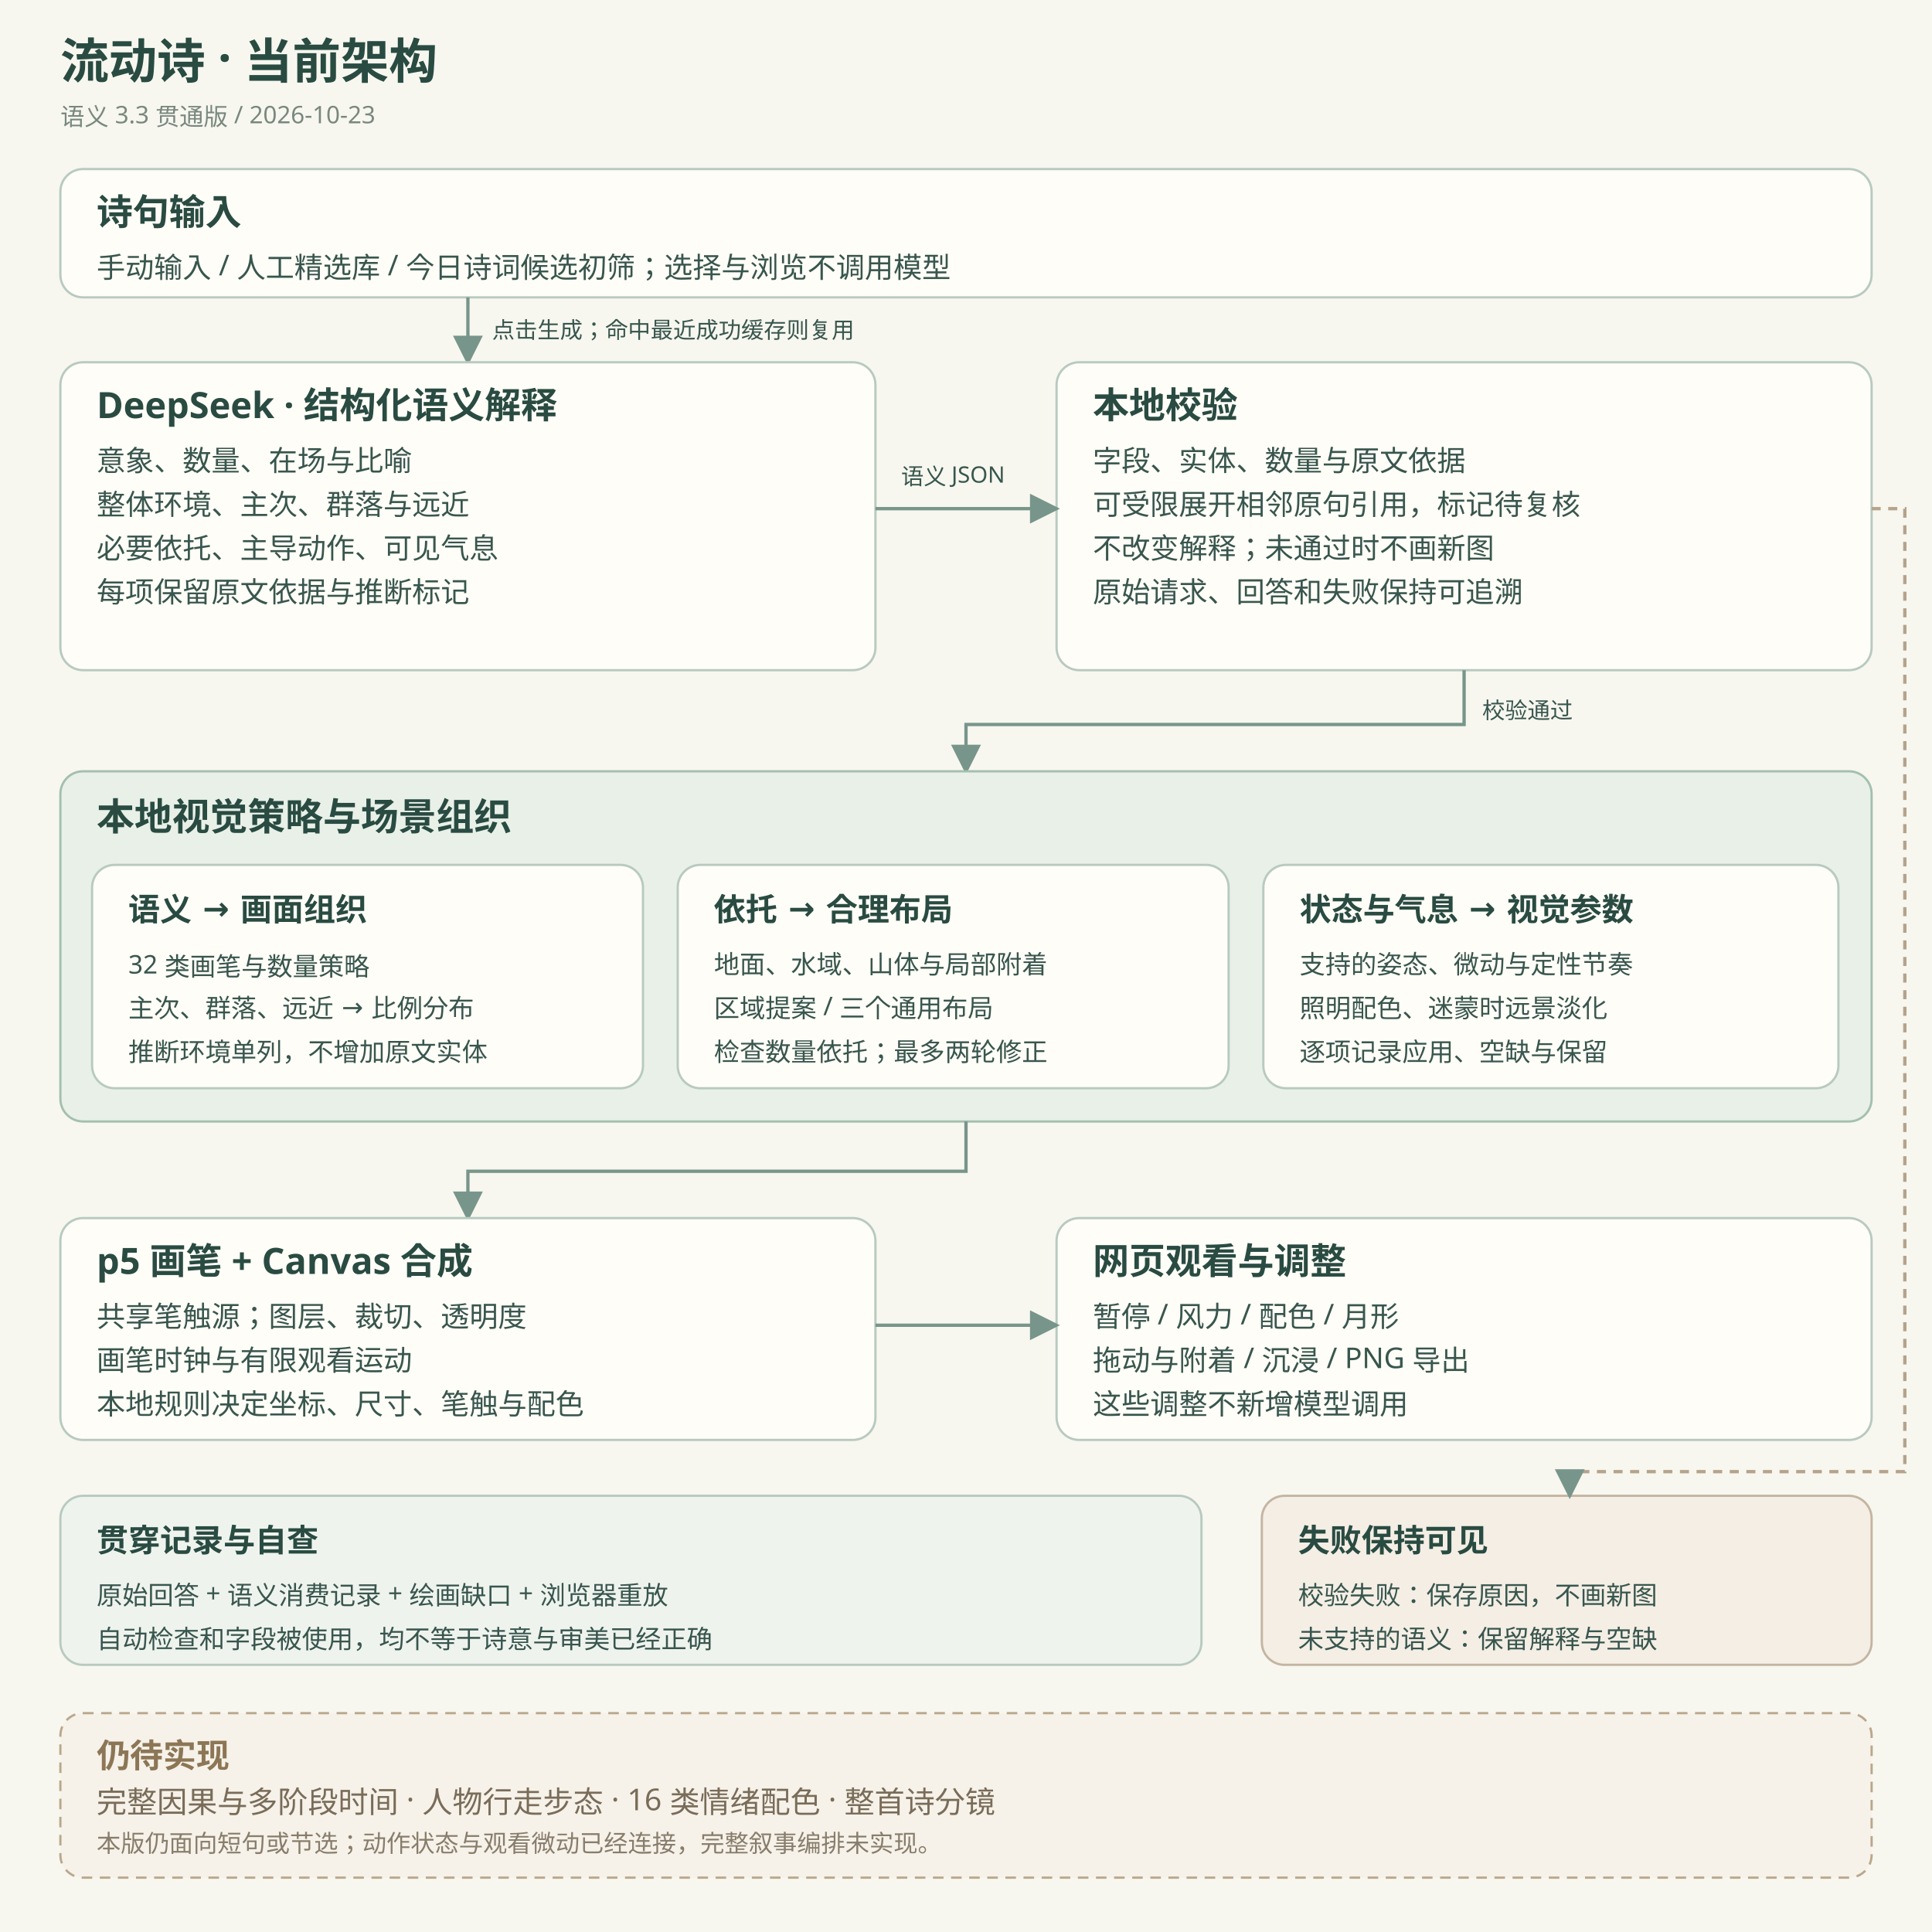
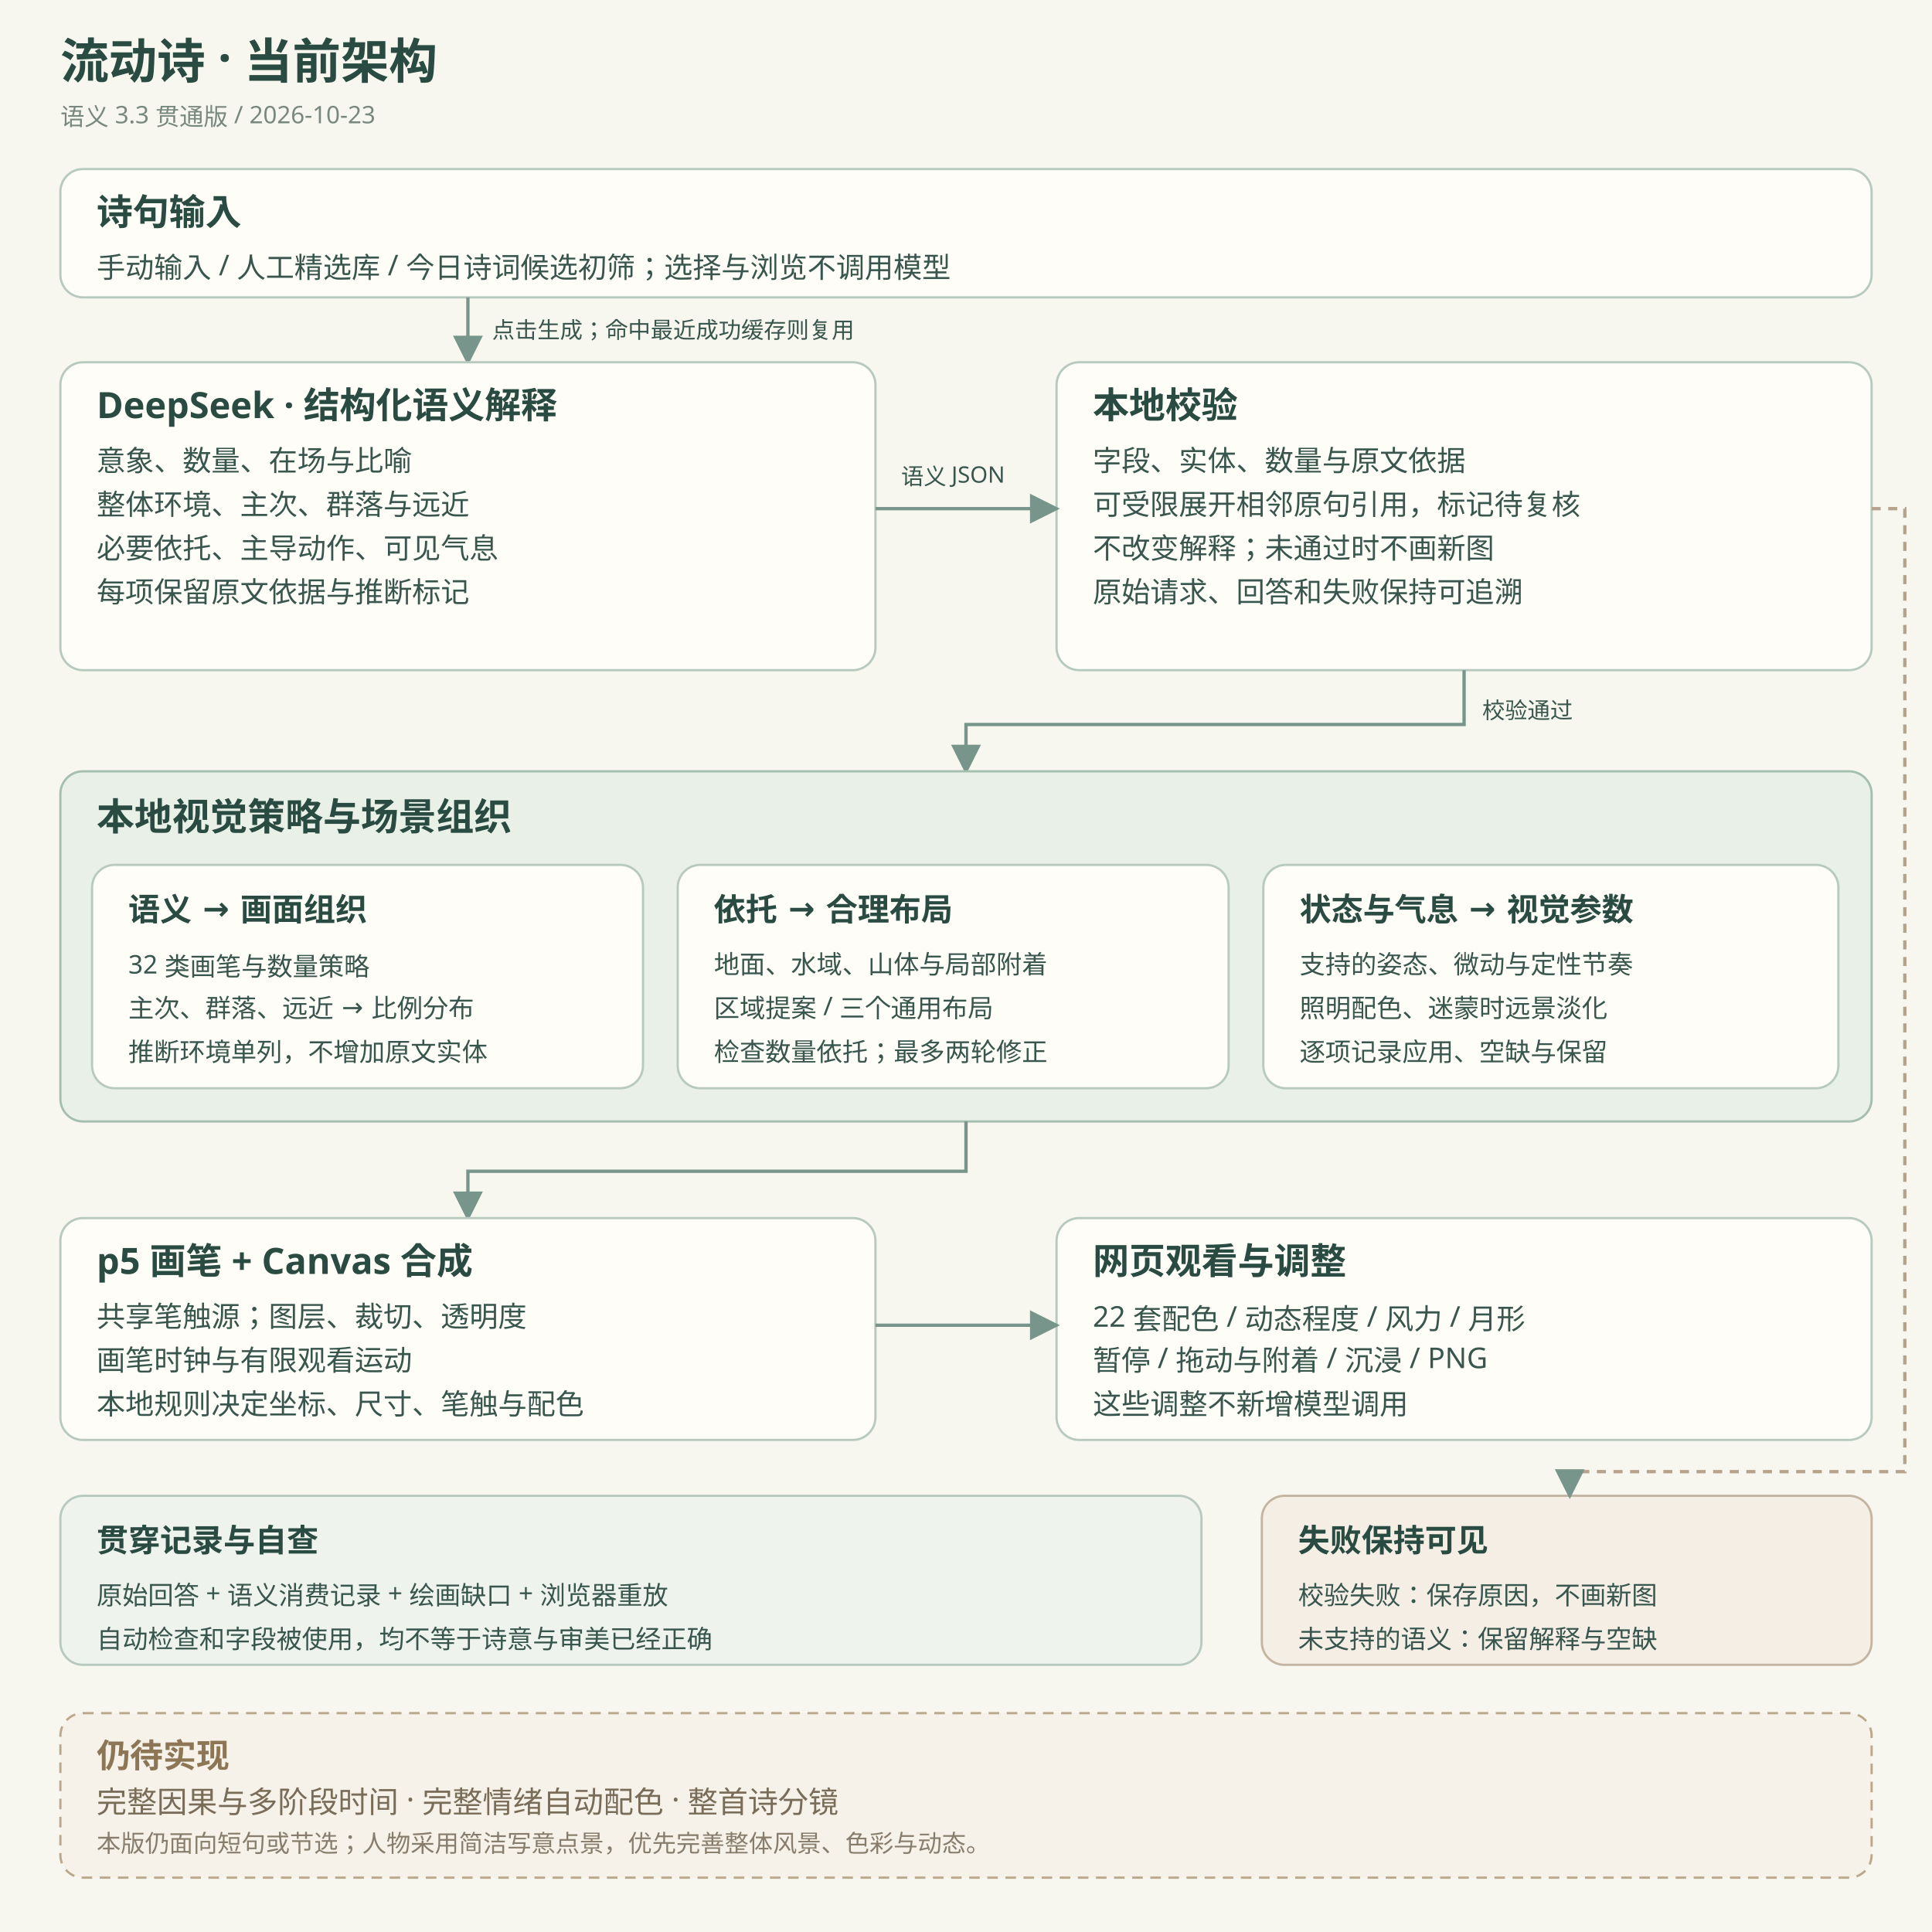
<svg xmlns="http://www.w3.org/2000/svg" width="1280" height="1280" viewBox="0 0 1280 1280" role="img" aria-labelledby="title desc">
  <defs>
    <marker id="arrow" markerWidth="9" markerHeight="9" refX="8" refY="4.5" orient="auto">
      <path d="M 0 0 L 9 4.5 L 0 9 Z" fill="#78958b" />
    </marker>
  </defs>
  <rect width="1280" height="1280" fill="#f7f7ef" />
  <g font-family="Microsoft YaHei, PingFang SC, sans-serif">
    <text x="40" y="52" font-size="32" fill="#294b42" font-weight="600">流动诗 · 当前架构</text>
    <text x="40" y="83" font-size="16" fill="#79887e" font-weight="400">语义 3.3 贯通版  /  2026-10-23</text>
    <rect x="40" y="112" width="1200" height="85" rx="15" fill="#fffdf7" stroke="#b8cac0" stroke-width="1.5" />
    <text x="64" y="149" font-size="24" fill="#294b42" font-weight="600">诗句输入</text>
    <text x="64" y="184" font-size="19" fill="#38564e" font-weight="400">手动输入 / 人工精选库 / 今日诗词候选初筛；选择与浏览不调用模型</text>
    <path d="M 310 197 V 240" fill="none" stroke="#78958b" stroke-width="2.2" marker-end="url(#arrow)" />
    <text x="326" y="224" font-size="15" fill="#38564e" font-weight="400">点击生成；命中最近成功缓存则复用</text>
    <rect x="40" y="240" width="540" height="204" rx="15" fill="#fffdf7" stroke="#b8cac0" stroke-width="1.5" />
    <text x="64" y="277" font-size="24" fill="#294b42" font-weight="600">DeepSeek · 结构化语义解释</text>
    <text x="64" y="312" font-size="19" fill="#38564e" font-weight="400">意象、数量、在场与比喻</text>
    <text x="64" y="341" font-size="19" fill="#38564e" font-weight="400">整体环境、主次、群落与远近</text>
    <text x="64" y="370" font-size="19" fill="#38564e" font-weight="400">必要依托、主导动作、可见气息</text>
    <text x="64" y="399" font-size="19" fill="#38564e" font-weight="400">每项保留原文依据与推断标记</text>
    <rect x="700" y="240" width="540" height="204" rx="15" fill="#fffdf7" stroke="#b8cac0" stroke-width="1.5" />
    <text x="724" y="277" font-size="24" fill="#294b42" font-weight="600">本地校验</text>
    <text x="724" y="312" font-size="19" fill="#38564e" font-weight="400">字段、实体、数量与原文依据</text>
    <text x="724" y="341" font-size="19" fill="#38564e" font-weight="400">可受限展开相邻原句引用，标记待复核</text>
    <text x="724" y="370" font-size="19" fill="#38564e" font-weight="400">不改变解释；未通过时不画新图</text>
    <text x="724" y="399" font-size="19" fill="#38564e" font-weight="400">原始请求、回答和失败保持可追溯</text>
    <path d="M 580 337 H 700" fill="none" stroke="#78958b" stroke-width="2.2" marker-end="url(#arrow)" />
    <text x="597" y="321" font-size="15" fill="#38564e" font-weight="400">语义 JSON</text>
    <path d="M 970 444 V 480 H 640 V 511" fill="none" stroke="#78958b" stroke-width="2.2" marker-end="url(#arrow)" />
    <text x="982" y="476" font-size="15" fill="#38564e" font-weight="400">校验通过</text>
    <rect x="40" y="511" width="1200" height="232" rx="15" fill="#e8f0e8" stroke="#a4bfae" stroke-width="1.5" />
    <text x="64" y="550" font-size="25" fill="#294b42" font-weight="600">本地视觉策略与场景组织</text>
    <rect x="61" y="573" width="365" height="148" rx="15" fill="#fffdf7" stroke="#b8cac0" stroke-width="1.5" />
    <text x="85" y="610" font-size="21" fill="#294b42" font-weight="600">语义 → 画面组织</text>
    <text x="85" y="645" font-size="17" fill="#38564e" font-weight="400">32 类画笔与数量策略</text>
    <text x="85" y="674" font-size="17" fill="#38564e" font-weight="400">主次、群落、远近 → 比例分布</text>
    <text x="85" y="703" font-size="17" fill="#38564e" font-weight="400">推断环境单列，不增加原文实体</text>
    <rect x="449" y="573" width="365" height="148" rx="15" fill="#fffdf7" stroke="#b8cac0" stroke-width="1.5" />
    <text x="473" y="610" font-size="21" fill="#294b42" font-weight="600">依托 → 合理布局</text>
    <text x="473" y="645" font-size="17" fill="#38564e" font-weight="400">地面、水域、山体与局部附着</text>
    <text x="473" y="674" font-size="17" fill="#38564e" font-weight="400">区域提案 / 三个通用布局</text>
    <text x="473" y="703" font-size="17" fill="#38564e" font-weight="400">检查数量依托；最多两轮修正</text>
    <rect x="837" y="573" width="381" height="148" rx="15" fill="#fffdf7" stroke="#b8cac0" stroke-width="1.5" />
    <text x="861" y="610" font-size="21" fill="#294b42" font-weight="600">状态与气息 → 视觉参数</text>
    <text x="861" y="645" font-size="17" fill="#38564e" font-weight="400">支持的姿态、微动与定性节奏</text>
    <text x="861" y="674" font-size="17" fill="#38564e" font-weight="400">照明配色、迷蒙时远景淡化</text>
    <text x="861" y="703" font-size="17" fill="#38564e" font-weight="400">逐项记录应用、空缺与保留</text>
    <path d="M 640 743 V 776 H 310 V 807" fill="none" stroke="#78958b" stroke-width="2.2" marker-end="url(#arrow)" />
    <rect x="40" y="807" width="540" height="147" rx="15" fill="#fffdf7" stroke="#b8cac0" stroke-width="1.5" />
    <text x="64" y="844" font-size="24" fill="#294b42" font-weight="600">p5 画笔 + Canvas 合成</text>
    <text x="64" y="879" font-size="19" fill="#38564e" font-weight="400">共享笔触源；图层、裁切、透明度</text>
    <text x="64" y="908" font-size="19" fill="#38564e" font-weight="400">画笔时钟与有限观看运动</text>
    <text x="64" y="937" font-size="19" fill="#38564e" font-weight="400">本地规则决定坐标、尺寸、笔触与配色</text>
    <rect x="700" y="807" width="540" height="147" rx="15" fill="#fffdf7" stroke="#b8cac0" stroke-width="1.5" />
    <text x="724" y="844" font-size="24" fill="#294b42" font-weight="600">网页观看与调整</text>
-     <text x="724" y="879" font-size="19" fill="#38564e" font-weight="400">暂停 / 风力 / 配色 / 月形</text>
-     <text x="724" y="908" font-size="19" fill="#38564e" font-weight="400">拖动与附着 / 沉浸 / PNG 导出</text>
+     <text x="724" y="879" font-size="19" fill="#38564e" font-weight="400">22 套配色 / 动态程度 / 风力 / 月形</text>
+     <text x="724" y="908" font-size="19" fill="#38564e" font-weight="400">暂停 / 拖动与附着 / 沉浸 / PNG</text>
    <text x="724" y="937" font-size="19" fill="#38564e" font-weight="400">这些调整不新增模型调用</text>
    <path d="M 580 878 H 700" fill="none" stroke="#78958b" stroke-width="2.2" marker-end="url(#arrow)" />
    <rect x="40" y="991" width="756" height="112" rx="15" fill="#eff3ee" stroke="#b8cac0" stroke-width="1.5" />
    <text x="64" y="1028" font-size="21" fill="#294b42" font-weight="600">贯穿记录与自查</text>
    <text x="64" y="1063" font-size="17" fill="#38564e" font-weight="400">原始回答 + 语义消费记录 + 绘画缺口 + 浏览器重放</text>
    <text x="64" y="1092" font-size="17" fill="#38564e" font-weight="400">自动检查和字段被使用，均不等于诗意与审美已经正确</text>
    <rect x="836" y="991" width="404" height="112" rx="15" fill="#f4eee5" stroke="#c4b5a2" stroke-width="1.5" />
    <text x="860" y="1028" font-size="21" fill="#294b42" font-weight="600">失败保持可见</text>
    <text x="860" y="1063" font-size="17" fill="#38564e" font-weight="400">校验失败：保存原因，不画新图</text>
    <text x="860" y="1092" font-size="17" fill="#38564e" font-weight="400">未支持的语义：保留解释与空缺</text>
    <path d="M 1240 337 H 1262 V 975 H 1040 V 991" fill="none" stroke="#b5a38c" stroke-width="2.2" stroke-dasharray="6 5" marker-end="url(#arrow)" />
    <rect x="40" y="1135" width="1200" height="109" rx="15" fill="#f6f2e9" stroke="#baa88d" stroke-width="1.5" stroke-dasharray="7 5" />
    <text x="64" y="1171" font-size="22" fill="#8c7656" font-weight="600">仍待实现</text>
-     <text x="64" y="1201" font-size="20" fill="#796c59" font-weight="400">完整因果与多阶段时间 · 人物行走步态 · 16 类情绪配色 · 整首诗分镜</text>
-     <text x="64" y="1227" font-size="16" fill="#887d6c" font-weight="400">本版仍面向短句或节选；动作状态与观看微动已经连接，完整叙事编排未实现。</text>
+     <text x="64" y="1201" font-size="20" fill="#796c59" font-weight="400">完整因果与多阶段时间 · 完整情绪自动配色 · 整首诗分镜</text>
+     <text x="64" y="1227" font-size="16" fill="#887d6c" font-weight="400">本版仍面向短句或节选；人物采用简洁写意点景，优先完善整体风景、色彩与动态。</text>
  </g>
</svg>
